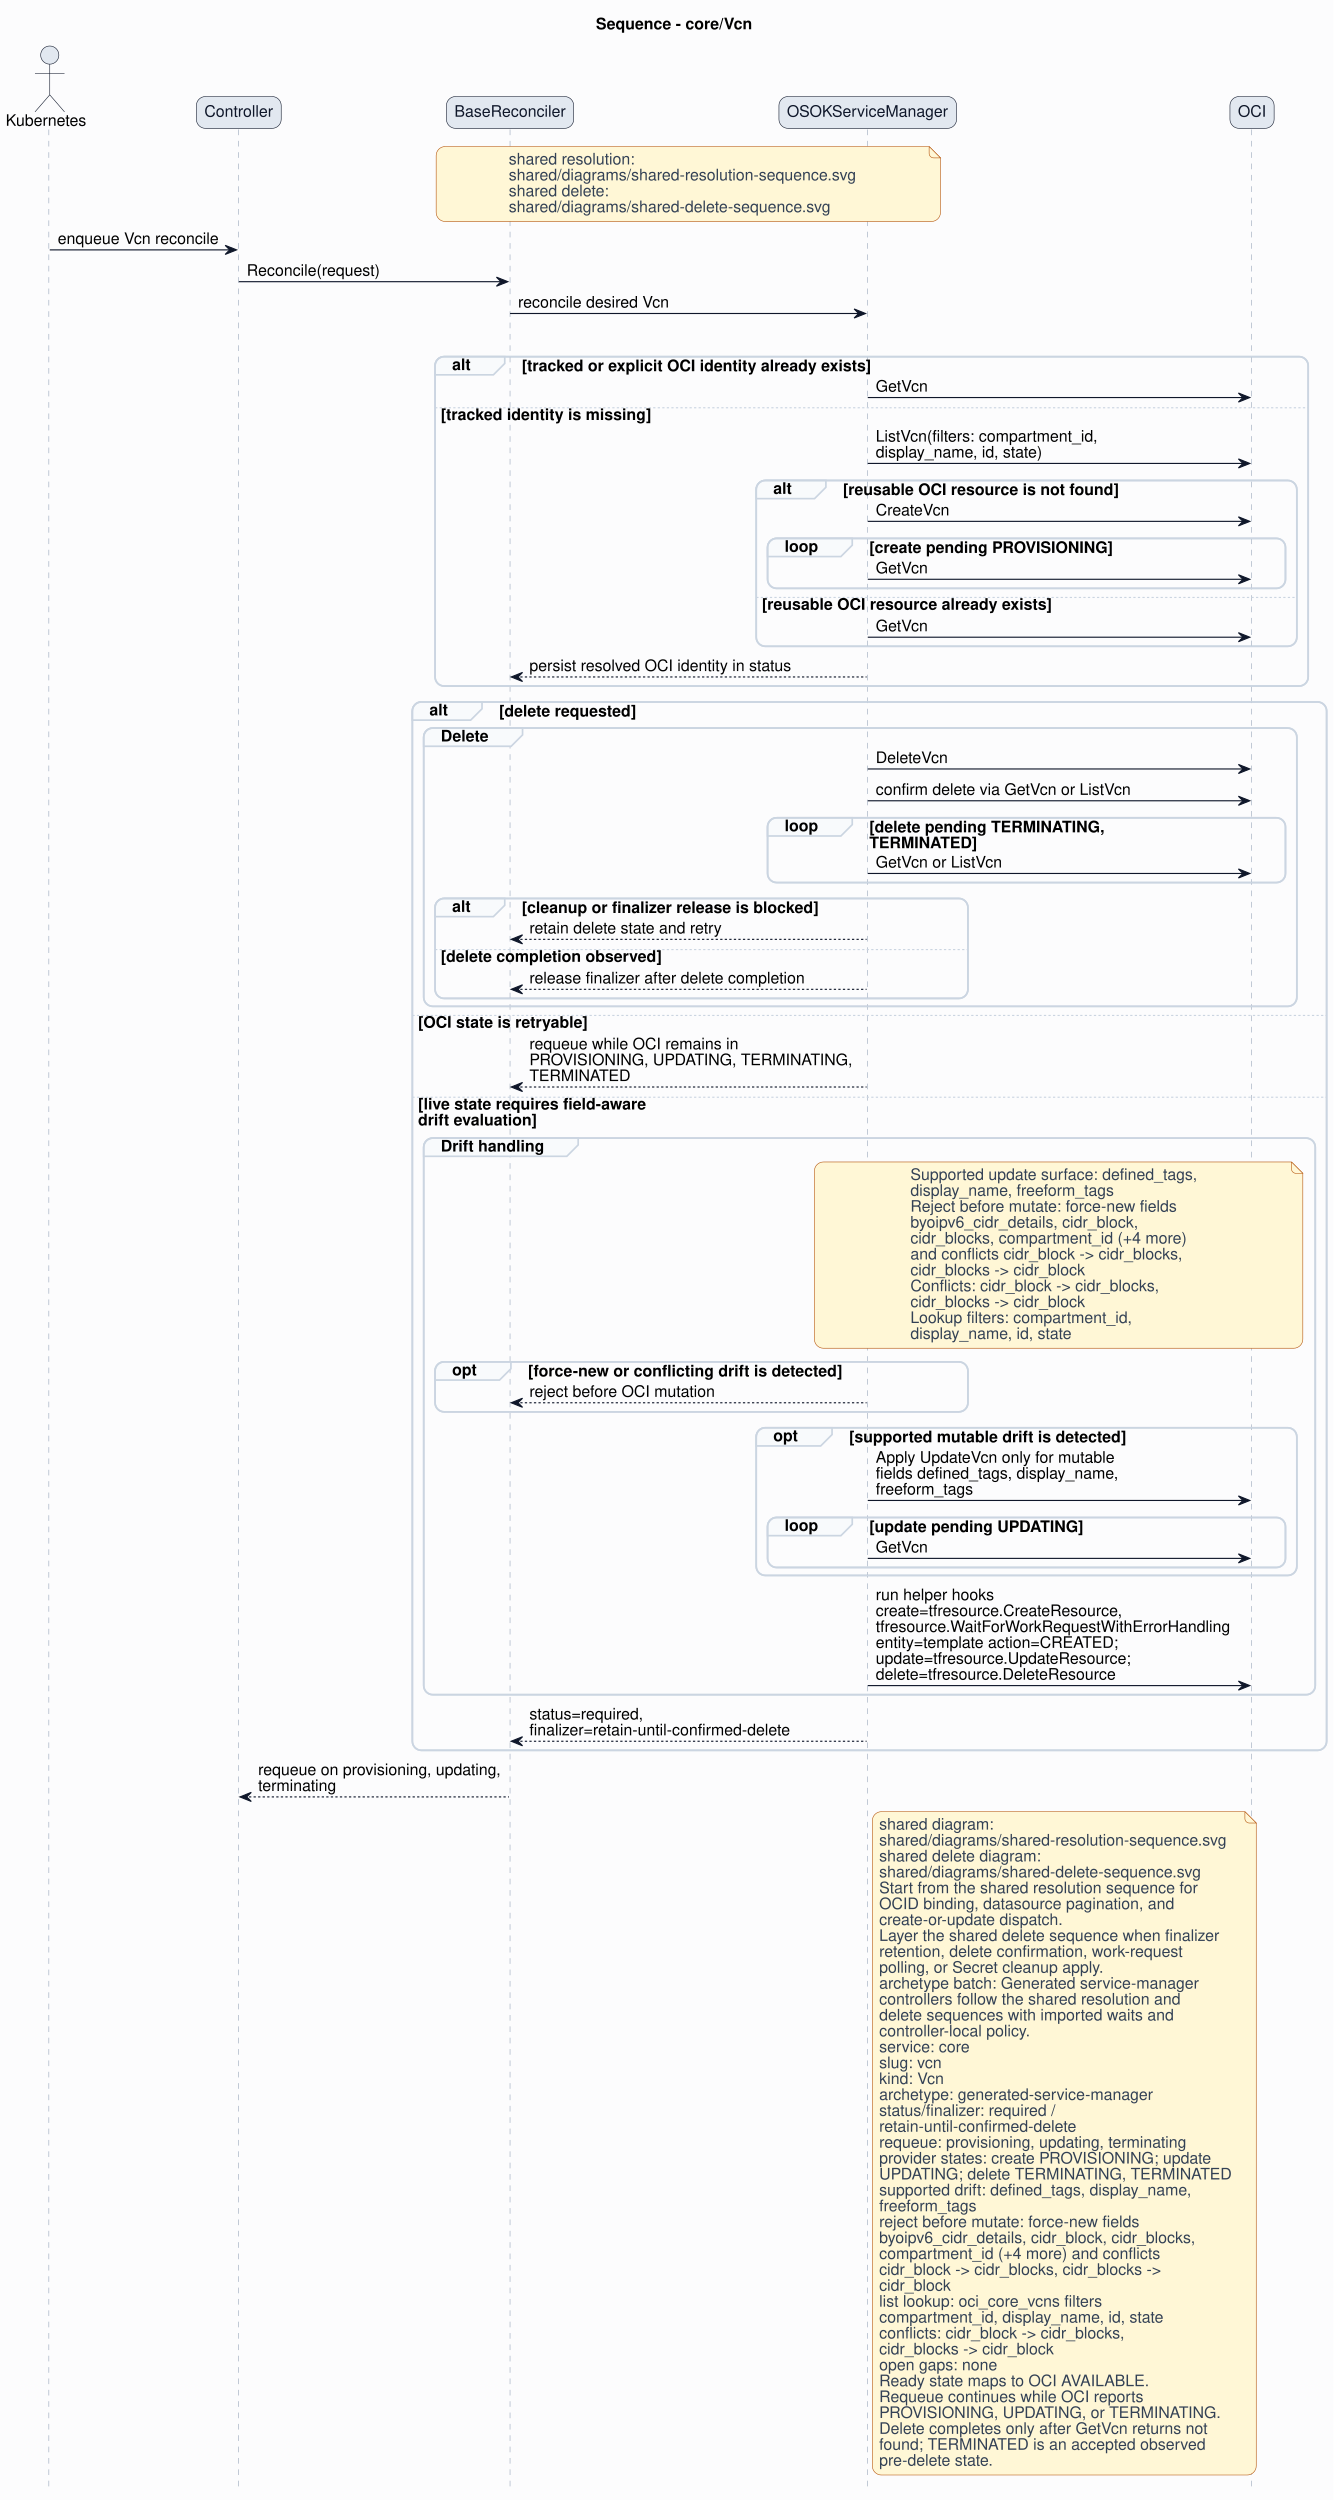
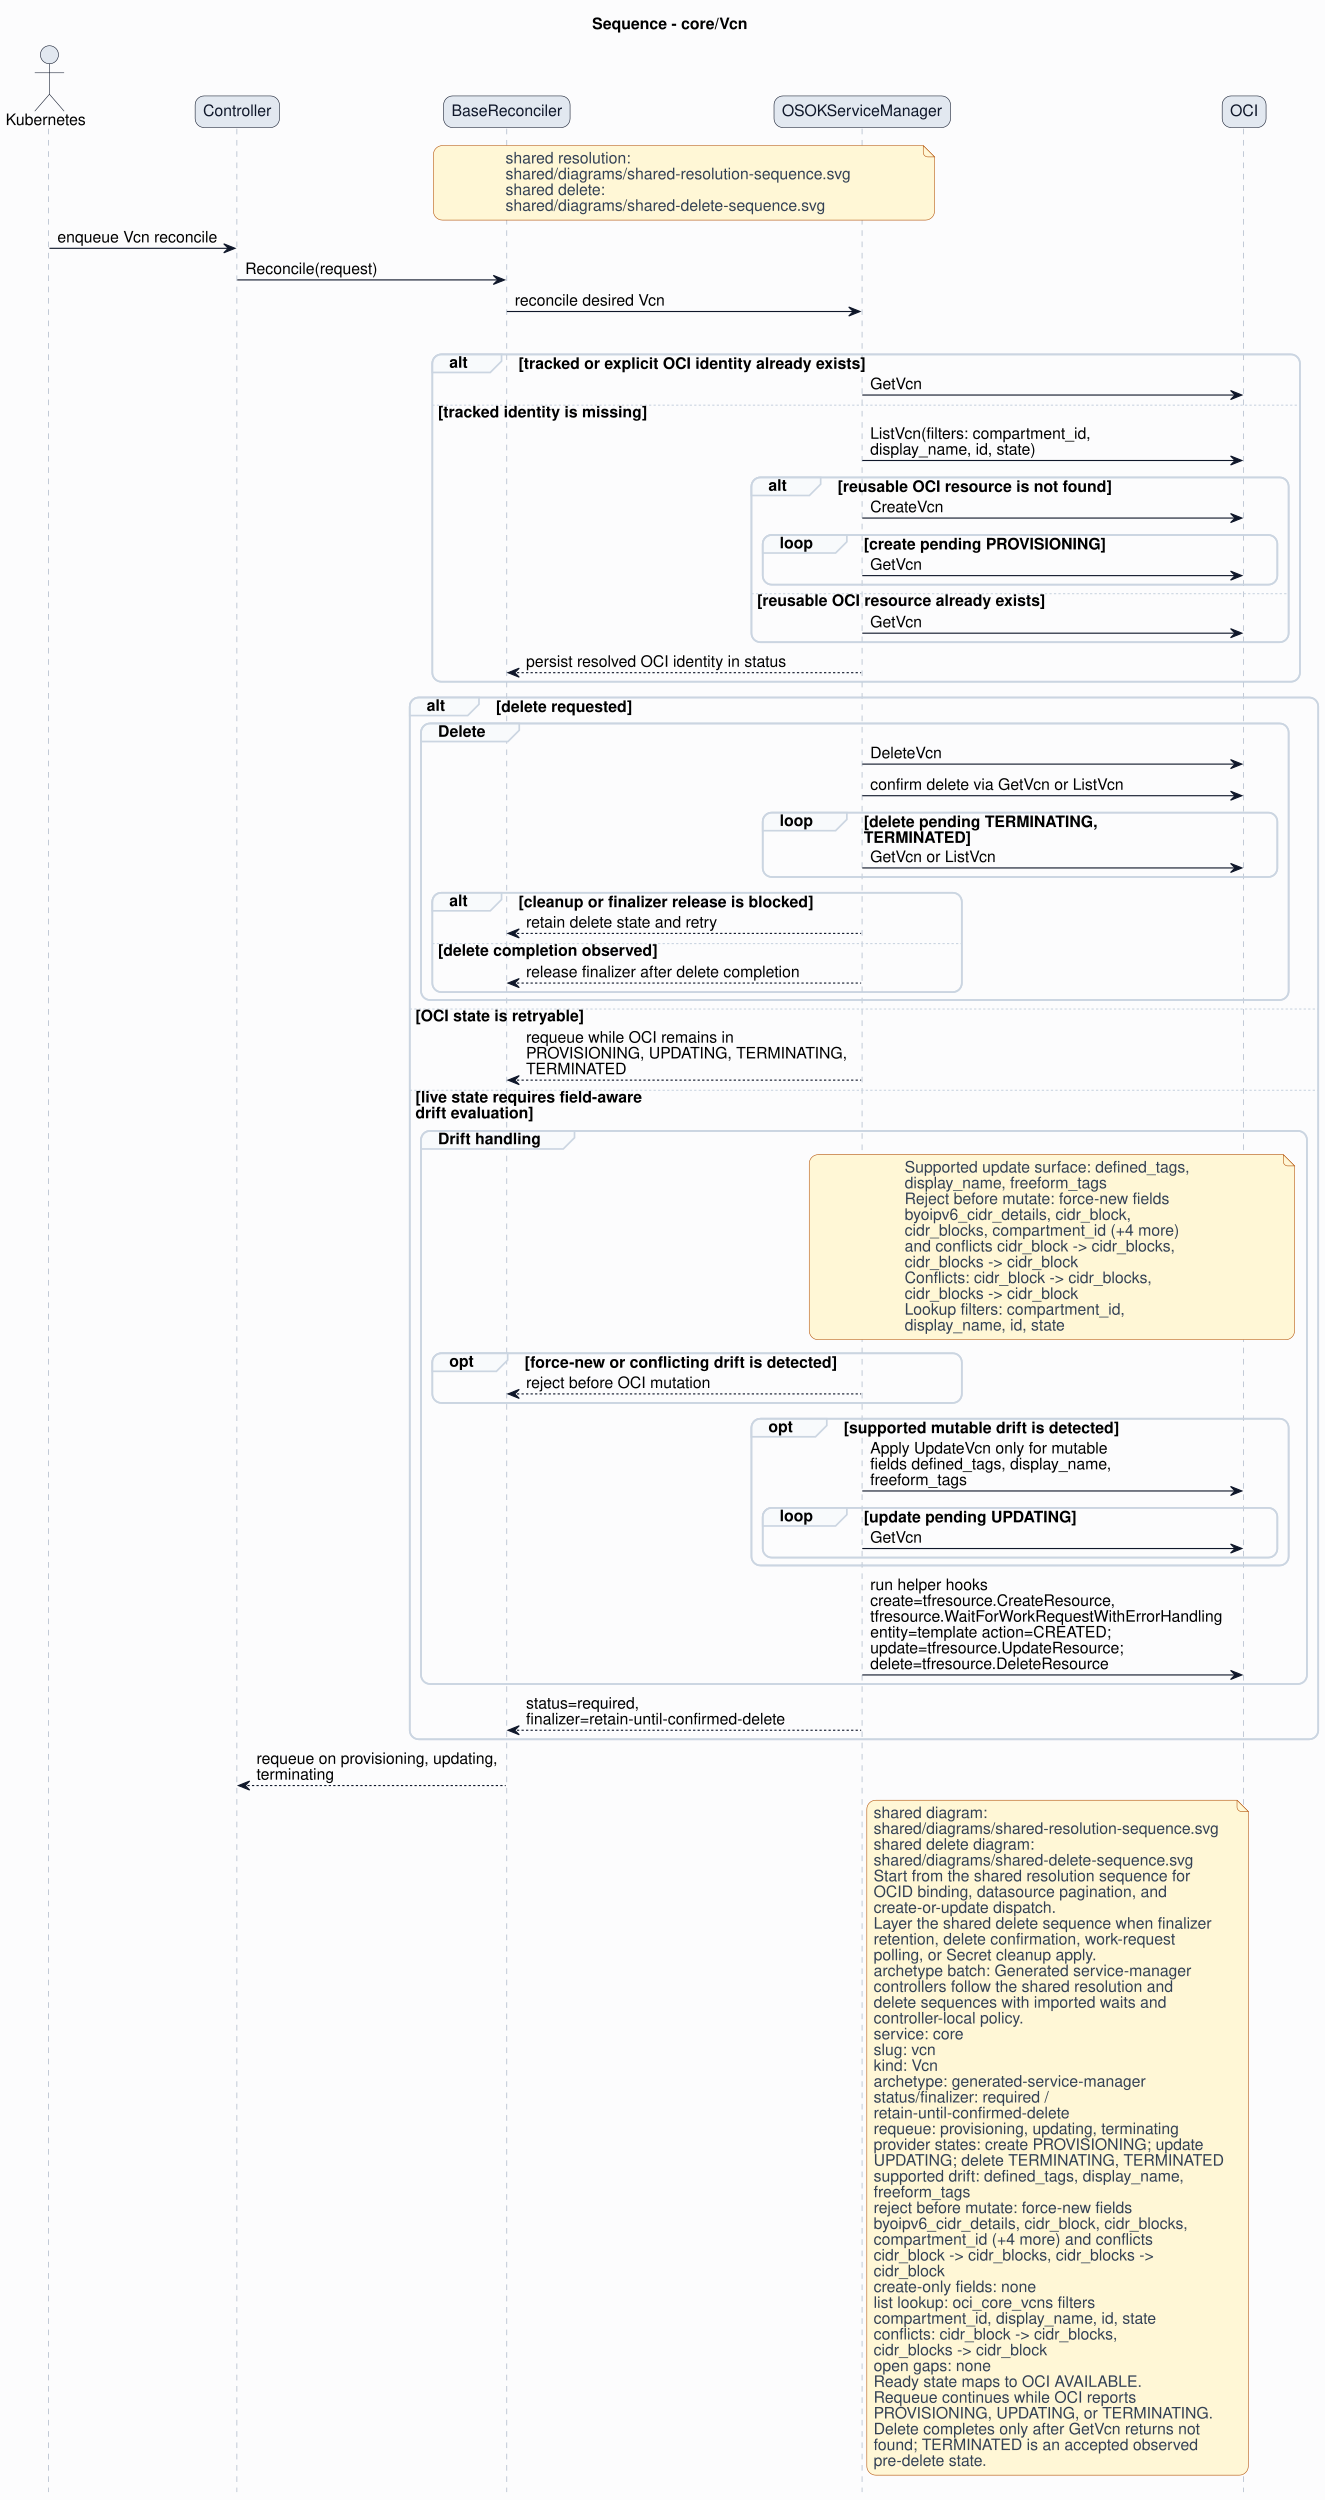
- <svg xmlns="http://www.w3.org/2000/svg" contentStyleType="text/css" data-diagram-type="SEQUENCE" height="2201px" preserveAspectRatio="none" style="width:1174px;height:2201px;background:#FCFCFD;" version="1.1" viewBox="0 0 1174 2201" width="1174px" zoomAndPan="magnify">
+ <svg xmlns="http://www.w3.org/2000/svg" contentStyleType="text/css" data-diagram-type="SEQUENCE" height="2215px" preserveAspectRatio="none" style="width:1174px;height:2215px;background:#FCFCFD;" version="1.1" viewBox="0 0 1174 2215" width="1174px" zoomAndPan="magnify">
  <defs />
  <g>
-     <rect fill="#FCFCFD" height="2201" style="stroke:none;stroke-width:1;" width="1174" x="0" y="0" />
+     <rect fill="#FCFCFD" height="2215" style="stroke:none;stroke-width:1;" width="1174" x="0" y="0" />
    <text fill="#000000" font-family="Helvetica" font-size="14" font-weight="bold" lengthAdjust="spacing" textLength="137.717" x="524.62" y="25.78">Sequence - core/Vcn</text>
    <rect fill="none" height="290" rx="8" ry="8" style="stroke:#CBD5E1;stroke-width:1.5;" width="768.695" x="383.039" y="314" />
    <rect fill="none" height="146" rx="8" ry="8" style="stroke:#CBD5E1;stroke-width:1.5;" width="475.957" x="665.777" y="423" />
    <rect fill="none" height="44" rx="8" ry="8" style="stroke:#CBD5E1;stroke-width:1.5;" width="455.957" x="675.777" y="474" />
    <rect fill="none" height="923" rx="8" ry="8" style="stroke:#CBD5E1;stroke-width:1.5;" width="804.918" x="363.039" y="618" />
    <rect fill="none" height="245" rx="8" ry="8" style="stroke:#CBD5E1;stroke-width:1.5;" width="768.695" x="373.039" y="641" />
    <rect fill="none" height="57" rx="8" ry="8" style="stroke:#CBD5E1;stroke-width:1.5;" width="455.957" x="675.777" y="720" />
    <rect fill="none" height="88" rx="8" ry="8" style="stroke:#CBD5E1;stroke-width:1.5;" width="469.13" x="383.039" y="791" />
    <rect fill="none" height="490" rx="8" ry="8" style="stroke:#CBD5E1;stroke-width:1.5;" width="784.918" x="373.039" y="1002" />
    <rect fill="none" height="44" rx="8" ry="8" style="stroke:#CBD5E1;stroke-width:1.5;" width="469.13" x="383.039" y="1199" />
    <rect fill="none" height="130" rx="8" ry="8" style="stroke:#CBD5E1;stroke-width:1.5;" width="475.957" x="665.777" y="1257" />
    <rect fill="none" height="44" rx="8" ry="8" style="stroke:#CBD5E1;stroke-width:1.5;" width="455.957" x="675.777" y="1336" />
    <g class="participant-lifeline" data-entity-uid="part1" data-qualified-name="Kubernetes" id="part1-lifeline">
      <g>
-         <rect fill="#000000" fill-opacity="0" height="2080" width="8" x="39.803" y="114" />
-         <line style="stroke:#94A3B8;stroke-width:0.5;stroke-dasharray:5,5;" x1="43" x2="43" y1="114" y2="2194" />
+         <rect fill="#000000" fill-opacity="0" height="2094" width="8" x="39.803" y="114" />
+         <line style="stroke:#94A3B8;stroke-width:0.5;stroke-dasharray:5,5;" x1="43" x2="43" y1="114" y2="2208" />
      </g>
    </g>
    <g class="participant-lifeline" data-entity-uid="part2" data-qualified-name="Controller" id="part2-lifeline">
      <g>
-         <rect fill="#000000" fill-opacity="0" height="2080" width="8" x="206.237" y="114" />
-         <line style="stroke:#94A3B8;stroke-width:0.5;stroke-dasharray:5,5;" x1="209.892" x2="209.892" y1="114" y2="2194" />
+         <rect fill="#000000" fill-opacity="0" height="2094" width="8" x="206.237" y="114" />
+         <line style="stroke:#94A3B8;stroke-width:0.5;stroke-dasharray:5,5;" x1="209.892" x2="209.892" y1="114" y2="2208" />
      </g>
    </g>
    <g class="participant-lifeline" data-entity-uid="part3" data-qualified-name="BaseReconciler" id="part3-lifeline">
      <g>
-         <rect fill="#000000" fill-opacity="0" height="2080" width="8" x="445.063" y="114" />
-         <line style="stroke:#94A3B8;stroke-width:0.5;stroke-dasharray:5,5;" x1="449.039" x2="449.039" y1="114" y2="2194" />
+         <rect fill="#000000" fill-opacity="0" height="2094" width="8" x="445.063" y="114" />
+         <line style="stroke:#94A3B8;stroke-width:0.5;stroke-dasharray:5,5;" x1="449.039" x2="449.039" y1="114" y2="2208" />
      </g>
    </g>
    <g class="participant-lifeline" data-entity-uid="part4" data-qualified-name="ServiceManager" id="part4-lifeline">
      <g>
-         <rect fill="#000000" fill-opacity="0" height="2080" width="8" x="759.973" y="114" />
-         <line style="stroke:#94A3B8;stroke-width:0.5;stroke-dasharray:5,5;" x1="763.777" x2="763.777" y1="114" y2="2194" />
+         <rect fill="#000000" fill-opacity="0" height="2094" width="8" x="759.973" y="114" />
+         <line style="stroke:#94A3B8;stroke-width:0.5;stroke-dasharray:5,5;" x1="763.777" x2="763.777" y1="114" y2="2208" />
      </g>
    </g>
    <g class="participant-lifeline" data-entity-uid="part5" data-qualified-name="OCI" id="part5-lifeline">
      <g>
-         <rect fill="#000000" fill-opacity="0" height="2080" width="8" x="1098.29" y="114" />
-         <line style="stroke:#94A3B8;stroke-width:0.5;stroke-dasharray:5,5;" x1="1101.845" x2="1101.845" y1="114" y2="2194" />
+         <rect fill="#000000" fill-opacity="0" height="2094" width="8" x="1098.29" y="114" />
+         <line style="stroke:#94A3B8;stroke-width:0.5;stroke-dasharray:5,5;" x1="1101.845" x2="1101.845" y1="114" y2="2208" />
      </g>
    </g>
    <g class="participant participant-head" data-entity-uid="part1" data-qualified-name="Kubernetes" id="part1-head">
      <text fill="#000000" font-family="Helvetica" font-size="14" lengthAdjust="spacing" textLength="71.606" x="5" y="110.78">Kubernetes</text>
      <ellipse cx="43.803" cy="48.5" fill="#E2E8F0" rx="8" ry="8" style="stroke:#0F172A;stroke-width:0.5;" />
      <path d="M43.803,56.5 L43.803,83.5 M30.803,64.5 L56.803,64.5 M43.803,83.5 L30.803,98.5 M43.803,83.5 L56.803,98.5" fill="none" style="stroke:#0F172A;stroke-width:0.5;" />
    </g>
    <g class="participant participant-head" data-entity-uid="part2" data-qualified-name="Controller" id="part2-head">
      <rect fill="#E2E8F0" height="28" rx="8" ry="8" style="stroke:#0F172A;stroke-width:0.5;" width="74.689" x="172.892" y="85" />
      <text fill="#0F172A" font-family="Helvetica" font-size="14" lengthAdjust="spacing" textLength="60.69" x="179.892" y="102.78">Controller</text>
    </g>
    <g class="participant participant-head" data-entity-uid="part3" data-qualified-name="BaseReconciler" id="part3-head">
      <rect fill="#E2E8F0" height="28" rx="8" ry="8" style="stroke:#0F172A;stroke-width:0.5;" width="112.048" x="393.039" y="85" />
      <text fill="#0F172A" font-family="Helvetica" font-size="14" lengthAdjust="spacing" textLength="98.048" x="400.039" y="102.78">BaseReconciler</text>
    </g>
    <g class="participant participant-head" data-entity-uid="part4" data-qualified-name="ServiceManager" id="part4-head">
      <rect fill="#E2E8F0" height="28" rx="8" ry="8" style="stroke:#0F172A;stroke-width:0.5;" width="156.393" x="685.777" y="85" />
      <text fill="#0F172A" font-family="Helvetica" font-size="14" lengthAdjust="spacing" textLength="142.393" x="692.777" y="102.78">OSOKServiceManager</text>
    </g>
    <g class="participant participant-head" data-entity-uid="part5" data-qualified-name="OCI" id="part5-head">
      <rect fill="#E2E8F0" height="28" rx="8" ry="8" style="stroke:#0F172A;stroke-width:0.5;" width="38.89" x="1082.845" y="85" />
      <text fill="#0F172A" font-family="Helvetica" font-size="14" lengthAdjust="spacing" textLength="24.89" x="1089.845" y="102.78">OCI</text>
    </g>
    <path d="M384,137 L384,187 A8,8 0 0 0 392,195 L820,195 A8,8 0 0 0 828,187 L828,139 L818,129 L392,129 A8,8 0 0 0 384,137" fill="#FFF7D6" style="stroke:#B45309;stroke-width:0.5;" />
    <path d="M818,129 L818,135 A4,4 0 0 0 822,139 L828,139 L818,129" fill="#FFF7D6" style="stroke:#B45309;stroke-width:0.5;" />
    <text fill="#334155" font-family="Helvetica" font-size="14" lengthAdjust="spacing" textLength="111.289" x="447.869" y="144.78">shared resolution:</text>
    <text fill="#334155" font-family="Helvetica" font-size="14" lengthAdjust="spacing" textLength="307.392" x="447.869" y="158.78">shared/diagrams/shared-resolution-sequence.svg</text>
    <text fill="#334155" font-family="Helvetica" font-size="14" lengthAdjust="spacing" textLength="88.731" x="447.869" y="172.78">shared delete:</text>
    <text fill="#334155" font-family="Helvetica" font-size="14" lengthAdjust="spacing" textLength="284.833" x="447.869" y="186.78">shared/diagrams/shared-delete-sequence.svg</text>
    <g class="message" data-entity-1="part1" data-entity-2="part2" id="msg1">
      <polygon fill="#0F172A" points="198.237,216,208.237,220,198.237,224,202.237,220" style="stroke:#0F172A;stroke-width:1;" />
      <line style="stroke:#0F172A;stroke-width:1;" x1="43.803" x2="204.237" y1="220" y2="220" />
      <text fill="#000000" font-family="Helvetica" font-size="14" lengthAdjust="spacing" textLength="142.434" x="50.803" y="214.78">enqueue Vcn reconcile</text>
    </g>
    <g class="message" data-entity-1="part2" data-entity-2="part3" id="msg2">
      <polygon fill="#0F172A" points="437.063,244,447.063,248,437.063,252,441.063,248" style="stroke:#0F172A;stroke-width:1;" />
      <line style="stroke:#0F172A;stroke-width:1;" x1="210.237" x2="443.063" y1="248" y2="248" />
      <text fill="#000000" font-family="Helvetica" font-size="14" lengthAdjust="spacing" textLength="117.496" x="217.237" y="242.78">Reconcile(request)</text>
    </g>
    <g class="message" data-entity-1="part3" data-entity-2="part4" id="msg3">
      <polygon fill="#0F172A" points="751.973,272,761.973,276,751.973,280,755.973,276" style="stroke:#0F172A;stroke-width:1;" />
      <line style="stroke:#0F172A;stroke-width:1;" x1="449.063" x2="757.973" y1="276" y2="276" />
      <text fill="#000000" font-family="Helvetica" font-size="14" lengthAdjust="spacing" textLength="133.848" x="456.063" y="270.78">reconcile desired Vcn</text>
    </g>
    <path d="M391.039,314 L444.377,314 L444.377,320 L434.377,330 L383.039,330 L383.039,322 A8,8 0 0 1 391.039,314" fill="#F8FAFC" style="stroke:#CBD5E1;stroke-width:1.5;" />
    <rect fill="none" height="290" rx="8" ry="8" style="stroke:#CBD5E1;stroke-width:1.5;" width="768.695" x="383.039" y="314" />
    <text fill="#000000" font-family="Helvetica" font-size="14" font-weight="bold" lengthAdjust="spacing" textLength="16.338" x="398.039" y="325.78">alt</text>
    <text fill="#000000" font-family="Helvetica" font-size="14" font-weight="bold" lengthAdjust="spacing" textLength="308.109" x="459.377" y="326.78">[tracked or explicit OCI identity already exists]</text>
    <g class="message" data-entity-1="part4" data-entity-2="part5" id="msg4">
      <polygon fill="#0F172A" points="1090.29,346,1100.29,350,1090.29,354,1094.29,350" style="stroke:#0F172A;stroke-width:1;" />
      <line style="stroke:#0F172A;stroke-width:1;" x1="763.973" x2="1096.29" y1="350" y2="350" />
      <text fill="#000000" font-family="Helvetica" font-size="14" lengthAdjust="spacing" textLength="46.69" x="770.973" y="344.78">GetVcn</text>
    </g>
    <line style="stroke:#CBD5E1;stroke-width:1;stroke-dasharray:2,2;" x1="383.039" x2="1151.734" y1="359" y2="359" />
    <text fill="#000000" font-family="Helvetica" font-size="14" font-weight="bold" lengthAdjust="spacing" textLength="185.158" x="388.039" y="369.78">[tracked identity is missing]</text>
    <g class="message" data-entity-1="part4" data-entity-2="part5" id="msg5">
      <polygon fill="#0F172A" points="1090.29,404,1100.29,408,1090.29,412,1094.29,408" style="stroke:#0F172A;stroke-width:1;" />
      <line style="stroke:#0F172A;stroke-width:1;" x1="763.973" x2="1096.29" y1="408" y2="408" />
      <text fill="#000000" font-family="Helvetica" font-size="14" lengthAdjust="spacing" textLength="196.068" x="770.973" y="388.78">ListVcn(filters: compartment_id,</text>
      <text fill="#000000" font-family="Helvetica" font-size="14" lengthAdjust="spacing" textLength="147.855" x="770.973" y="402.78">display_name, id, state)</text>
    </g>
    <path d="M673.777,423 L727.115,423 L727.115,429 L717.115,439 L665.777,439 L665.777,431 A8,8 0 0 1 673.777,423" fill="#F8FAFC" style="stroke:#CBD5E1;stroke-width:1.5;" />
    <rect fill="none" height="146" rx="8" ry="8" style="stroke:#CBD5E1;stroke-width:1.5;" width="475.957" x="665.777" y="423" />
    <text fill="#000000" font-family="Helvetica" font-size="14" font-weight="bold" lengthAdjust="spacing" textLength="16.338" x="680.777" y="434.78">alt</text>
    <text fill="#000000" font-family="Helvetica" font-size="14" font-weight="bold" lengthAdjust="spacing" textLength="242.703" x="742.115" y="435.78">[reusable OCI resource is not found]</text>
    <g class="message" data-entity-1="part4" data-entity-2="part5" id="msg6">
      <polygon fill="#0F172A" points="1090.29,455,1100.29,459,1090.29,463,1094.29,459" style="stroke:#0F172A;stroke-width:1;" />
      <line style="stroke:#0F172A;stroke-width:1;" x1="763.973" x2="1096.29" y1="459" y2="459" />
      <text fill="#000000" font-family="Helvetica" font-size="14" lengthAdjust="spacing" textLength="66.144" x="770.973" y="453.78">CreateVcn</text>
    </g>
    <path d="M683.777,474 L750.322,474 L750.322,480 L740.322,490 L675.777,490 L675.777,482 A8,8 0 0 1 683.777,474" fill="#F8FAFC" style="stroke:#CBD5E1;stroke-width:1.5;" />
    <rect fill="none" height="44" rx="8" ry="8" style="stroke:#CBD5E1;stroke-width:1.5;" width="455.957" x="675.777" y="474" />
    <text fill="#000000" font-family="Helvetica" font-size="14" font-weight="bold" lengthAdjust="spacing" textLength="29.545" x="690.777" y="485.78">loop</text>
    <text fill="#000000" font-family="Helvetica" font-size="14" font-weight="bold" lengthAdjust="spacing" textLength="215.476" x="765.322" y="486.78">[create pending PROVISIONING]</text>
    <g class="message" data-entity-1="part4" data-entity-2="part5" id="msg7">
      <polygon fill="#0F172A" points="1090.29,506,1100.29,510,1090.29,514,1094.29,510" style="stroke:#0F172A;stroke-width:1;" />
      <line style="stroke:#0F172A;stroke-width:1;" x1="763.973" x2="1096.29" y1="510" y2="510" />
      <text fill="#000000" font-family="Helvetica" font-size="14" lengthAdjust="spacing" textLength="46.69" x="770.973" y="504.78">GetVcn</text>
    </g>
    <line style="stroke:#CBD5E1;stroke-width:1;stroke-dasharray:2,2;" x1="665.777" x2="1141.734" y1="526" y2="526" />
    <text fill="#000000" font-family="Helvetica" font-size="14" font-weight="bold" lengthAdjust="spacing" textLength="255.233" x="670.777" y="536.78">[reusable OCI resource already exists]</text>
    <g class="message" data-entity-1="part4" data-entity-2="part5" id="msg8">
      <polygon fill="#0F172A" points="1090.29,557,1100.29,561,1090.29,565,1094.29,561" style="stroke:#0F172A;stroke-width:1;" />
      <line style="stroke:#0F172A;stroke-width:1;" x1="763.973" x2="1096.29" y1="561" y2="561" />
      <text fill="#000000" font-family="Helvetica" font-size="14" lengthAdjust="spacing" textLength="46.69" x="770.973" y="555.78">GetVcn</text>
    </g>
    <g class="message" data-entity-1="part4" data-entity-2="part3" id="msg9">
      <polygon fill="#0F172A" points="460.063,592,450.063,596,460.063,600,456.063,596" style="stroke:#0F172A;stroke-width:1;" />
      <line style="stroke:#0F172A;stroke-width:1;stroke-dasharray:2,2;" x1="454.063" x2="762.973" y1="596" y2="596" />
      <text fill="#000000" font-family="Helvetica" font-size="14" lengthAdjust="spacing" textLength="231.096" x="466.063" y="590.78">persist resolved OCI identity in status</text>
    </g>
    <path d="M371.039,618 L424.377,618 L424.377,624 L414.377,634 L363.039,634 L363.039,626 A8,8 0 0 1 371.039,618" fill="#F8FAFC" style="stroke:#CBD5E1;stroke-width:1.5;" />
    <rect fill="none" height="923" rx="8" ry="8" style="stroke:#CBD5E1;stroke-width:1.5;" width="804.918" x="363.039" y="618" />
    <text fill="#000000" font-family="Helvetica" font-size="14" font-weight="bold" lengthAdjust="spacing" textLength="16.338" x="378.039" y="629.78">alt</text>
    <text fill="#000000" font-family="Helvetica" font-size="14" font-weight="bold" lengthAdjust="spacing" textLength="120.586" x="439.377" y="630.78">[delete requested]</text>
    <path d="M381.039,641 L460.06,641 L460.06,647 L450.06,657 L373.039,657 L373.039,649 A8,8 0 0 1 381.039,641" fill="#F8FAFC" style="stroke:#CBD5E1;stroke-width:1.5;" />
    <rect fill="none" height="245" rx="8" ry="8" style="stroke:#CBD5E1;stroke-width:1.5;" width="768.695" x="373.039" y="641" />
    <text fill="#000000" font-family="Helvetica" font-size="14" font-weight="bold" lengthAdjust="spacing" textLength="42.02" x="388.039" y="652.78">Delete</text>
    <g class="message" data-entity-1="part4" data-entity-2="part5" id="msg10">
      <polygon fill="#0F172A" points="1090.29,673,1100.29,677,1090.29,681,1094.29,677" style="stroke:#0F172A;stroke-width:1;" />
      <line style="stroke:#0F172A;stroke-width:1;" x1="763.973" x2="1096.29" y1="677" y2="677" />
      <text fill="#000000" font-family="Helvetica" font-size="14" lengthAdjust="spacing" textLength="64.593" x="770.973" y="671.78">DeleteVcn</text>
    </g>
    <g class="message" data-entity-1="part4" data-entity-2="part5" id="msg11">
      <polygon fill="#0F172A" points="1090.29,701,1100.29,705,1090.29,709,1094.29,705" style="stroke:#0F172A;stroke-width:1;" />
      <line style="stroke:#0F172A;stroke-width:1;" x1="763.973" x2="1096.29" y1="705" y2="705" />
      <text fill="#000000" font-family="Helvetica" font-size="14" lengthAdjust="spacing" textLength="226.434" x="770.973" y="699.78">confirm delete via GetVcn or ListVcn</text>
    </g>
    <path d="M683.777,720 L750.322,720 L750.322,726 L740.322,736 L675.777,736 L675.777,728 A8,8 0 0 1 683.777,720" fill="#F8FAFC" style="stroke:#CBD5E1;stroke-width:1.5;" />
    <rect fill="none" height="57" rx="8" ry="8" style="stroke:#CBD5E1;stroke-width:1.5;" width="455.957" x="675.777" y="720" />
    <text fill="#000000" font-family="Helvetica" font-size="14" font-weight="bold" lengthAdjust="spacing" textLength="29.545" x="690.777" y="731.78">loop</text>
    <text fill="#000000" font-family="Helvetica" font-size="14" font-weight="bold" lengthAdjust="spacing" textLength="208.441" x="765.322" y="732.78">[delete pending TERMINATING,</text>
    <text fill="#000000" font-family="Helvetica" font-size="14" font-weight="bold" lengthAdjust="spacing" textLength="96.435" x="765.322" y="746.78">TERMINATED]</text>
    <g class="message" data-entity-1="part4" data-entity-2="part5" id="msg12">
      <polygon fill="#0F172A" points="1090.29,765,1100.29,769,1090.29,773,1094.29,769" style="stroke:#0F172A;stroke-width:1;" />
      <line style="stroke:#0F172A;stroke-width:1;" x1="763.973" x2="1096.29" y1="769" y2="769" />
      <text fill="#000000" font-family="Helvetica" font-size="14" lengthAdjust="spacing" textLength="112.827" x="770.973" y="763.78">GetVcn or ListVcn</text>
    </g>
    <path d="M391.039,791 L444.377,791 L444.377,797 L434.377,807 L383.039,807 L383.039,799 A8,8 0 0 1 391.039,791" fill="#F8FAFC" style="stroke:#CBD5E1;stroke-width:1.5;" />
    <rect fill="none" height="88" rx="8" ry="8" style="stroke:#CBD5E1;stroke-width:1.5;" width="469.13" x="383.039" y="791" />
    <text fill="#000000" font-family="Helvetica" font-size="14" font-weight="bold" lengthAdjust="spacing" textLength="16.338" x="398.039" y="802.78">alt</text>
    <text fill="#000000" font-family="Helvetica" font-size="14" font-weight="bold" lengthAdjust="spacing" textLength="261.427" x="459.377" y="803.78">[cleanup or finalizer release is blocked]</text>
    <g class="message" data-entity-1="part4" data-entity-2="part3" id="msg13">
      <polygon fill="#0F172A" points="460.063,823,450.063,827,460.063,831,456.063,827" style="stroke:#0F172A;stroke-width:1;" />
      <line style="stroke:#0F172A;stroke-width:1;stroke-dasharray:2,2;" x1="454.063" x2="762.973" y1="827" y2="827" />
      <text fill="#000000" font-family="Helvetica" font-size="14" lengthAdjust="spacing" textLength="170.434" x="466.063" y="821.78">retain delete state and retry</text>
    </g>
    <line style="stroke:#CBD5E1;stroke-width:1;stroke-dasharray:2,2;" x1="383.039" x2="852.169" y1="836" y2="836" />
    <text fill="#000000" font-family="Helvetica" font-size="14" font-weight="bold" lengthAdjust="spacing" textLength="194.482" x="388.039" y="846.78">[delete completion observed]</text>
    <g class="message" data-entity-1="part4" data-entity-2="part3" id="msg14">
      <polygon fill="#0F172A" points="460.063,867,450.063,871,460.063,875,456.063,871" style="stroke:#0F172A;stroke-width:1;" />
      <line style="stroke:#0F172A;stroke-width:1;stroke-dasharray:2,2;" x1="454.063" x2="762.973" y1="871" y2="871" />
      <text fill="#000000" font-family="Helvetica" font-size="14" lengthAdjust="spacing" textLength="243.578" x="466.063" y="865.78">release finalizer after delete completion</text>
    </g>
    <line style="stroke:#CBD5E1;stroke-width:1;stroke-dasharray:2,2;" x1="363.039" x2="1167.957" y1="894" y2="894" />
    <text fill="#000000" font-family="Helvetica" font-size="14" font-weight="bold" lengthAdjust="spacing" textLength="149.386" x="368.039" y="904.78">[OCI state is retryable]</text>
    <g class="message" data-entity-1="part4" data-entity-2="part3" id="msg15">
      <polygon fill="#0F172A" points="460.063,953,450.063,957,460.063,961,456.063,957" style="stroke:#0F172A;stroke-width:1;" />
      <line style="stroke:#0F172A;stroke-width:1;stroke-dasharray:2,2;" x1="454.063" x2="762.973" y1="957" y2="957" />
      <text fill="#000000" font-family="Helvetica" font-size="14" lengthAdjust="spacing" textLength="184.42" x="466.063" y="923.78">requeue while OCI remains in</text>
      <text fill="#000000" font-family="Helvetica" font-size="14" lengthAdjust="spacing" textLength="290.91" x="466.063" y="937.78">PROVISIONING, UPDATING, TERMINATING,</text>
      <text fill="#000000" font-family="Helvetica" font-size="14" lengthAdjust="spacing" textLength="91" x="466.063" y="951.78">TERMINATED</text>
    </g>
    <line style="stroke:#CBD5E1;stroke-width:1;stroke-dasharray:2,2;" x1="363.039" x2="1167.957" y1="966" y2="966" />
    <text fill="#000000" font-family="Helvetica" font-size="14" font-weight="bold" lengthAdjust="spacing" textLength="200.751" x="368.039" y="976.78">[live state requires field-aware</text>
    <text fill="#000000" font-family="Helvetica" font-size="14" font-weight="bold" lengthAdjust="spacing" textLength="105.007" x="368.039" y="990.78">drift evaluation]</text>
    <path d="M381.039,1002 L509.025,1002 L509.025,1008 L499.025,1018 L373.039,1018 L373.039,1010 A8,8 0 0 1 381.039,1002" fill="#F8FAFC" style="stroke:#CBD5E1;stroke-width:1.5;" />
    <rect fill="none" height="490" rx="8" ry="8" style="stroke:#CBD5E1;stroke-width:1.5;" width="784.918" x="373.039" y="1002" />
    <text fill="#000000" font-family="Helvetica" font-size="14" font-weight="bold" lengthAdjust="spacing" textLength="90.986" x="388.039" y="1013.78">Drift handling</text>
    <path d="M717,1031 L717,1179 A8,8 0 0 0 725,1187 L1139,1187 A8,8 0 0 0 1147,1179 L1147,1033 L1137,1023 L725,1023 A8,8 0 0 0 717,1031" fill="#FFF7D6" style="stroke:#B45309;stroke-width:0.5;" />
    <path d="M1137,1023 L1137,1029 A4,4 0 0 0 1141,1033 L1147,1033 L1137,1023" fill="#FFF7D6" style="stroke:#B45309;stroke-width:0.5;" />
    <text fill="#334155" font-family="Helvetica" font-size="14" lengthAdjust="spacing" textLength="252.964" x="801.497" y="1038.78">Supported update surface: defined_tags,</text>
    <text fill="#334155" font-family="Helvetica" font-size="14" lengthAdjust="spacing" textLength="180.537" x="801.497" y="1052.78">display_name, freeform_tags</text>
    <text fill="#334155" font-family="Helvetica" font-size="14" lengthAdjust="spacing" textLength="235.778" x="801.497" y="1066.78">Reject before mutate: force-new fields</text>
    <text fill="#334155" font-family="Helvetica" font-size="14" lengthAdjust="spacing" textLength="201.551" x="801.497" y="1080.78">byoipv6_cidr_details, cidr_block,</text>
    <text fill="#334155" font-family="Helvetica" font-size="14" lengthAdjust="spacing" textLength="243.148" x="801.497" y="1094.78">cidr_blocks, compartment_id (+4 more)</text>
    <text fill="#334155" font-family="Helvetica" font-size="14" lengthAdjust="spacing" textLength="239.272" x="801.497" y="1108.78">and conflicts cidr_block -&gt; cidr_blocks,</text>
    <text fill="#334155" font-family="Helvetica" font-size="14" lengthAdjust="spacing" textLength="153.672" x="801.497" y="1122.78">cidr_blocks -&gt; cidr_block</text>
    <text fill="#334155" font-family="Helvetica" font-size="14" lengthAdjust="spacing" textLength="219.023" x="801.497" y="1136.78">Conflicts: cidr_block -&gt; cidr_blocks,</text>
    <text fill="#334155" font-family="Helvetica" font-size="14" lengthAdjust="spacing" textLength="153.672" x="801.497" y="1150.78">cidr_blocks -&gt; cidr_block</text>
    <text fill="#334155" font-family="Helvetica" font-size="14" lengthAdjust="spacing" textLength="195.316" x="801.497" y="1164.78">Lookup filters: compartment_id,</text>
    <text fill="#334155" font-family="Helvetica" font-size="14" lengthAdjust="spacing" textLength="143.192" x="801.497" y="1178.78">display_name, id, state</text>
    <path d="M391.039,1199 L449.805,1199 L449.805,1205 L439.805,1215 L383.039,1215 L383.039,1207 A8,8 0 0 1 391.039,1199" fill="#F8FAFC" style="stroke:#CBD5E1;stroke-width:1.5;" />
    <rect fill="none" height="44" rx="8" ry="8" style="stroke:#CBD5E1;stroke-width:1.5;" width="469.13" x="383.039" y="1199" />
    <text fill="#000000" font-family="Helvetica" font-size="14" font-weight="bold" lengthAdjust="spacing" textLength="21.766" x="398.039" y="1210.78">opt</text>
    <text fill="#000000" font-family="Helvetica" font-size="14" font-weight="bold" lengthAdjust="spacing" textLength="276.131" x="464.805" y="1211.78">[force-new or conflicting drift is detected]</text>
    <g class="message" data-entity-1="part4" data-entity-2="part3" id="msg16">
      <polygon fill="#0F172A" points="460.063,1231,450.063,1235,460.063,1239,456.063,1235" style="stroke:#0F172A;stroke-width:1;" />
      <line style="stroke:#0F172A;stroke-width:1;stroke-dasharray:2,2;" x1="454.063" x2="762.973" y1="1235" y2="1235" />
      <text fill="#000000" font-family="Helvetica" font-size="14" lengthAdjust="spacing" textLength="164.185" x="466.063" y="1229.78">reject before OCI mutation</text>
    </g>
    <path d="M673.777,1257 L732.543,1257 L732.543,1263 L722.543,1273 L665.777,1273 L665.777,1265 A8,8 0 0 1 673.777,1257" fill="#F8FAFC" style="stroke:#CBD5E1;stroke-width:1.5;" />
    <rect fill="none" height="130" rx="8" ry="8" style="stroke:#CBD5E1;stroke-width:1.5;" width="475.957" x="665.777" y="1257" />
    <text fill="#000000" font-family="Helvetica" font-size="14" font-weight="bold" lengthAdjust="spacing" textLength="21.766" x="680.777" y="1268.78">opt</text>
    <text fill="#000000" font-family="Helvetica" font-size="14" font-weight="bold" lengthAdjust="spacing" textLength="243.462" x="747.543" y="1269.78">[supported mutable drift is detected]</text>
    <g class="message" data-entity-1="part4" data-entity-2="part5" id="msg17">
      <polygon fill="#0F172A" points="1090.29,1317,1100.29,1321,1090.29,1325,1094.29,1321" style="stroke:#0F172A;stroke-width:1;" />
      <line style="stroke:#0F172A;stroke-width:1;" x1="763.973" x2="1096.29" y1="1321" y2="1321" />
      <text fill="#000000" font-family="Helvetica" font-size="14" lengthAdjust="spacing" textLength="211.675" x="770.973" y="1287.78">Apply UpdateVcn only for mutable</text>
      <text fill="#000000" font-family="Helvetica" font-size="14" lengthAdjust="spacing" textLength="214.806" x="770.973" y="1301.78">fields defined_tags, display_name,</text>
      <text fill="#000000" font-family="Helvetica" font-size="14" lengthAdjust="spacing" textLength="86.372" x="770.973" y="1315.78">freeform_tags</text>
    </g>
    <path d="M683.777,1336 L750.322,1336 L750.322,1342 L740.322,1352 L675.777,1352 L675.777,1344 A8,8 0 0 1 683.777,1336" fill="#F8FAFC" style="stroke:#CBD5E1;stroke-width:1.5;" />
    <rect fill="none" height="44" rx="8" ry="8" style="stroke:#CBD5E1;stroke-width:1.5;" width="455.957" x="675.777" y="1336" />
    <text fill="#000000" font-family="Helvetica" font-size="14" font-weight="bold" lengthAdjust="spacing" textLength="29.545" x="690.777" y="1347.78">loop</text>
    <text fill="#000000" font-family="Helvetica" font-size="14" font-weight="bold" lengthAdjust="spacing" textLength="190.538" x="765.322" y="1348.78">[update pending UPDATING]</text>
    <g class="message" data-entity-1="part4" data-entity-2="part5" id="msg18">
      <polygon fill="#0F172A" points="1090.29,1368,1100.29,1372,1090.29,1376,1094.29,1372" style="stroke:#0F172A;stroke-width:1;" />
      <line style="stroke:#0F172A;stroke-width:1;" x1="763.973" x2="1096.29" y1="1372" y2="1372" />
      <text fill="#000000" font-family="Helvetica" font-size="14" lengthAdjust="spacing" textLength="46.69" x="770.973" y="1366.78">GetVcn</text>
    </g>
    <g class="message" data-entity-1="part4" data-entity-2="part5" id="msg19">
      <polygon fill="#0F172A" points="1090.29,1480,1100.29,1484,1090.29,1488,1094.29,1484" style="stroke:#0F172A;stroke-width:1;" />
      <line style="stroke:#0F172A;stroke-width:1;" x1="763.973" x2="1096.29" y1="1484" y2="1484" />
      <text fill="#000000" font-family="Helvetica" font-size="14" lengthAdjust="spacing" textLength="104.289" x="770.973" y="1408.78">run helper hooks</text>
      <text fill="#000000" font-family="Helvetica" font-size="14" lengthAdjust="spacing" textLength="219.051" x="770.973" y="1422.78">create=tfresource.CreateResource,</text>
      <text fill="#000000" font-family="Helvetica" font-size="14" lengthAdjust="spacing" textLength="314.316" x="770.973" y="1436.78">tfresource.WaitForWorkRequestWithErrorHandling</text>
      <text fill="#000000" font-family="Helvetica" font-size="14" lengthAdjust="spacing" textLength="215.544" x="770.973" y="1450.78">entity=template action=CREATED;</text>
      <text fill="#000000" font-family="Helvetica" font-size="14" lengthAdjust="spacing" textLength="226.085" x="770.973" y="1464.78">update=tfresource.UpdateResource;</text>
      <text fill="#000000" font-family="Helvetica" font-size="14" lengthAdjust="spacing" textLength="212.844" x="770.973" y="1478.78">delete=tfresource.DeleteResource</text>
    </g>
    <g class="message" data-entity-1="part4" data-entity-2="part3" id="msg20">
      <polygon fill="#0F172A" points="460.063,1529,450.063,1533,460.063,1537,456.063,1533" style="stroke:#0F172A;stroke-width:1;" />
      <line style="stroke:#0F172A;stroke-width:1;stroke-dasharray:2,2;" x1="454.063" x2="762.973" y1="1533" y2="1533" />
      <text fill="#000000" font-family="Helvetica" font-size="14" lengthAdjust="spacing" textLength="100.782" x="466.063" y="1513.78">status=required,</text>
      <text fill="#000000" font-family="Helvetica" font-size="14" lengthAdjust="spacing" textLength="230.72" x="466.063" y="1527.78">finalizer=retain-until-confirmed-delete</text>
    </g>
    <g class="message" data-entity-1="part3" data-entity-2="part2" id="msg21">
      <polygon fill="#0F172A" points="221.237,1578,211.237,1582,221.237,1586,217.237,1582" style="stroke:#0F172A;stroke-width:1;" />
      <line style="stroke:#0F172A;stroke-width:1;stroke-dasharray:2,2;" x1="215.237" x2="448.063" y1="1582" y2="1582" />
      <text fill="#000000" font-family="Helvetica" font-size="14" lengthAdjust="spacing" textLength="214.826" x="227.237" y="1562.78">requeue on provisioning, updating,</text>
      <text fill="#000000" font-family="Helvetica" font-size="14" lengthAdjust="spacing" textLength="69.255" x="227.237" y="1576.78">terminating</text>
    </g>
-     <path d="M768,1603 L768,2171 A8,8 0 0 0 776,2179 L1098,2179 A8,8 0 0 0 1106,2171 L1106,1605 L1096,1595 L776,1595 A8,8 0 0 0 768,1603" fill="#FFF7D6" style="stroke:#B45309;stroke-width:0.5;" />
+     <path d="M768,1603 L768,2185 A8,8 0 0 0 776,2193 L1098,2193 A8,8 0 0 0 1106,2185 L1106,1605 L1096,1595 L776,1595 A8,8 0 0 0 768,1603" fill="#FFF7D6" style="stroke:#B45309;stroke-width:0.5;" />
    <path d="M1096,1595 L1096,1601 A4,4 0 0 0 1100,1605 L1106,1605 L1096,1595" fill="#FFF7D6" style="stroke:#B45309;stroke-width:0.5;" />
    <text fill="#334155" font-family="Helvetica" font-size="14" lengthAdjust="spacing" textLength="101.165" x="774" y="1610.78">shared diagram:</text>
    <text fill="#334155" font-family="Helvetica" font-size="14" lengthAdjust="spacing" textLength="307.392" x="774" y="1624.78">shared/diagrams/shared-resolution-sequence.svg</text>
    <text fill="#334155" font-family="Helvetica" font-size="14" lengthAdjust="spacing" textLength="143.199" x="774" y="1638.78">shared delete diagram:</text>
    <text fill="#334155" font-family="Helvetica" font-size="14" lengthAdjust="spacing" textLength="284.833" x="774" y="1652.78">shared/diagrams/shared-delete-sequence.svg</text>
    <text fill="#334155" font-family="Helvetica" font-size="14" lengthAdjust="spacing" textLength="280.93" x="774" y="1666.78">Start from the shared resolution sequence for</text>
    <text fill="#334155" font-family="Helvetica" font-size="14" lengthAdjust="spacing" textLength="260.729" x="774" y="1680.78">OCID binding, datasource pagination, and</text>
    <text fill="#334155" font-family="Helvetica" font-size="14" lengthAdjust="spacing" textLength="163.427" x="774" y="1694.78">create-or-update dispatch.</text>
    <text fill="#334155" font-family="Helvetica" font-size="14" lengthAdjust="spacing" textLength="301.198" x="774" y="1708.78">Layer the shared delete sequence when finalizer</text>
    <text fill="#334155" font-family="Helvetica" font-size="14" lengthAdjust="spacing" textLength="269.247" x="774" y="1722.78">retention, delete confirmation, work-request</text>
    <text fill="#334155" font-family="Helvetica" font-size="14" lengthAdjust="spacing" textLength="199.233" x="774" y="1736.78">polling, or Secret cleanup apply.</text>
    <text fill="#334155" font-family="Helvetica" font-size="14" lengthAdjust="spacing" textLength="281.709" x="774" y="1750.78">archetype batch: Generated service-manager</text>
    <text fill="#334155" font-family="Helvetica" font-size="14" lengthAdjust="spacing" textLength="266.15" x="774" y="1764.78">controllers follow the shared resolution and</text>
    <text fill="#334155" font-family="Helvetica" font-size="14" lengthAdjust="spacing" textLength="259.93" x="774" y="1778.78">delete sequences with imported waits and</text>
    <text fill="#334155" font-family="Helvetica" font-size="14" lengthAdjust="spacing" textLength="134.606" x="774" y="1792.78">controller-local policy.</text>
    <text fill="#334155" font-family="Helvetica" font-size="14" lengthAdjust="spacing" textLength="79.358" x="774" y="1806.78">service: core</text>
    <text fill="#334155" font-family="Helvetica" font-size="14" lengthAdjust="spacing" textLength="55.248" x="774" y="1820.78">slug: vcn</text>
    <text fill="#334155" font-family="Helvetica" font-size="14" lengthAdjust="spacing" textLength="57.586" x="774" y="1834.78">kind: Vcn</text>
    <text fill="#334155" font-family="Helvetica" font-size="14" lengthAdjust="spacing" textLength="241.24" x="774" y="1848.78">archetype: generated-service-manager</text>
    <text fill="#334155" font-family="Helvetica" font-size="14" lengthAdjust="spacing" textLength="156.406" x="774" y="1862.78">status/finalizer: required /</text>
    <text fill="#334155" font-family="Helvetica" font-size="14" lengthAdjust="spacing" textLength="174.303" x="774" y="1876.78">retain-until-confirmed-delete</text>
    <text fill="#334155" font-family="Helvetica" font-size="14" lengthAdjust="spacing" textLength="272.398" x="774" y="1890.78">requeue: provisioning, updating, terminating</text>
    <text fill="#334155" font-family="Helvetica" font-size="14" lengthAdjust="spacing" textLength="295.682" x="774" y="1904.78">provider states: create PROVISIONING; update</text>
    <text fill="#334155" font-family="Helvetica" font-size="14" lengthAdjust="spacing" textLength="317.372" x="774" y="1918.78">UPDATING; delete TERMINATING, TERMINATED</text>
    <text fill="#334155" font-family="Helvetica" font-size="14" lengthAdjust="spacing" textLength="275.509" x="774" y="1932.78">supported drift: defined_tags, display_name,</text>
    <text fill="#334155" font-family="Helvetica" font-size="14" lengthAdjust="spacing" textLength="86.372" x="774" y="1946.78">freeform_tags</text>
    <text fill="#334155" font-family="Helvetica" font-size="14" lengthAdjust="spacing" textLength="230.33" x="774" y="1960.78">reject before mutate: force-new fields</text>
    <text fill="#334155" font-family="Helvetica" font-size="14" lengthAdjust="spacing" textLength="279.357" x="774" y="1974.78">byoipv6_cidr_details, cidr_block, cidr_blocks,</text>
    <text fill="#334155" font-family="Helvetica" font-size="14" lengthAdjust="spacing" textLength="247.051" x="774" y="1988.78">compartment_id (+4 more) and conflicts</text>
    <text fill="#334155" font-family="Helvetica" font-size="14" lengthAdjust="spacing" textLength="248.206" x="774" y="2002.78">cidr_block -&gt; cidr_blocks, cidr_blocks -&gt;</text>
    <text fill="#334155" font-family="Helvetica" font-size="14" lengthAdjust="spacing" textLength="63.027" x="774" y="2016.78">cidr_block</text>
-     <text fill="#334155" font-family="Helvetica" font-size="14" lengthAdjust="spacing" textLength="196.861" x="774" y="2030.78">list lookup: oci_core_vcns filters</text>
-     <text fill="#334155" font-family="Helvetica" font-size="14" lengthAdjust="spacing" textLength="251.351" x="774" y="2044.78">compartment_id, display_name, id, state</text>
-     <text fill="#334155" font-family="Helvetica" font-size="14" lengthAdjust="spacing" textLength="215.913" x="774" y="2058.78">conflicts: cidr_block -&gt; cidr_blocks,</text>
-     <text fill="#334155" font-family="Helvetica" font-size="14" lengthAdjust="spacing" textLength="153.672" x="774" y="2072.78">cidr_blocks -&gt; cidr_block</text>
-     <text fill="#334155" font-family="Helvetica" font-size="14" lengthAdjust="spacing" textLength="104.316" x="774" y="2086.78">open gaps: none</text>
-     <text fill="#334155" font-family="Helvetica" font-size="14" lengthAdjust="spacing" textLength="240.447" x="774" y="2100.78">Ready state maps to OCI AVAILABLE.</text>
-     <text fill="#334155" font-family="Helvetica" font-size="14" lengthAdjust="spacing" textLength="232.682" x="774" y="2114.78">Requeue continues while OCI reports</text>
-     <text fill="#334155" font-family="Helvetica" font-size="14" lengthAdjust="spacing" textLength="307.248" x="774" y="2128.78">PROVISIONING, UPDATING, or TERMINATING.</text>
-     <text fill="#334155" font-family="Helvetica" font-size="14" lengthAdjust="spacing" textLength="291.033" x="774" y="2142.78">Delete completes only after GetVcn returns not</text>
-     <text fill="#334155" font-family="Helvetica" font-size="14" lengthAdjust="spacing" textLength="289.468" x="774" y="2156.78">found; TERMINATED is an accepted observed</text>
-     <text fill="#334155" font-family="Helvetica" font-size="14" lengthAdjust="spacing" textLength="101.172" x="774" y="2170.78">pre-delete state.</text>
+     <text fill="#334155" font-family="Helvetica" font-size="14" lengthAdjust="spacing" textLength="144.751" x="774" y="2030.78">create-only fields: none</text>
+     <text fill="#334155" font-family="Helvetica" font-size="14" lengthAdjust="spacing" textLength="196.861" x="774" y="2044.78">list lookup: oci_core_vcns filters</text>
+     <text fill="#334155" font-family="Helvetica" font-size="14" lengthAdjust="spacing" textLength="251.351" x="774" y="2058.78">compartment_id, display_name, id, state</text>
+     <text fill="#334155" font-family="Helvetica" font-size="14" lengthAdjust="spacing" textLength="215.913" x="774" y="2072.78">conflicts: cidr_block -&gt; cidr_blocks,</text>
+     <text fill="#334155" font-family="Helvetica" font-size="14" lengthAdjust="spacing" textLength="153.672" x="774" y="2086.78">cidr_blocks -&gt; cidr_block</text>
+     <text fill="#334155" font-family="Helvetica" font-size="14" lengthAdjust="spacing" textLength="104.316" x="774" y="2100.78">open gaps: none</text>
+     <text fill="#334155" font-family="Helvetica" font-size="14" lengthAdjust="spacing" textLength="240.447" x="774" y="2114.78">Ready state maps to OCI AVAILABLE.</text>
+     <text fill="#334155" font-family="Helvetica" font-size="14" lengthAdjust="spacing" textLength="232.682" x="774" y="2128.78">Requeue continues while OCI reports</text>
+     <text fill="#334155" font-family="Helvetica" font-size="14" lengthAdjust="spacing" textLength="307.248" x="774" y="2142.78">PROVISIONING, UPDATING, or TERMINATING.</text>
+     <text fill="#334155" font-family="Helvetica" font-size="14" lengthAdjust="spacing" textLength="291.033" x="774" y="2156.78">Delete completes only after GetVcn returns not</text>
+     <text fill="#334155" font-family="Helvetica" font-size="14" lengthAdjust="spacing" textLength="289.468" x="774" y="2170.78">found; TERMINATED is an accepted observed</text>
+     <text fill="#334155" font-family="Helvetica" font-size="14" lengthAdjust="spacing" textLength="101.172" x="774" y="2184.78">pre-delete state.</text>
  </g>
</svg>
